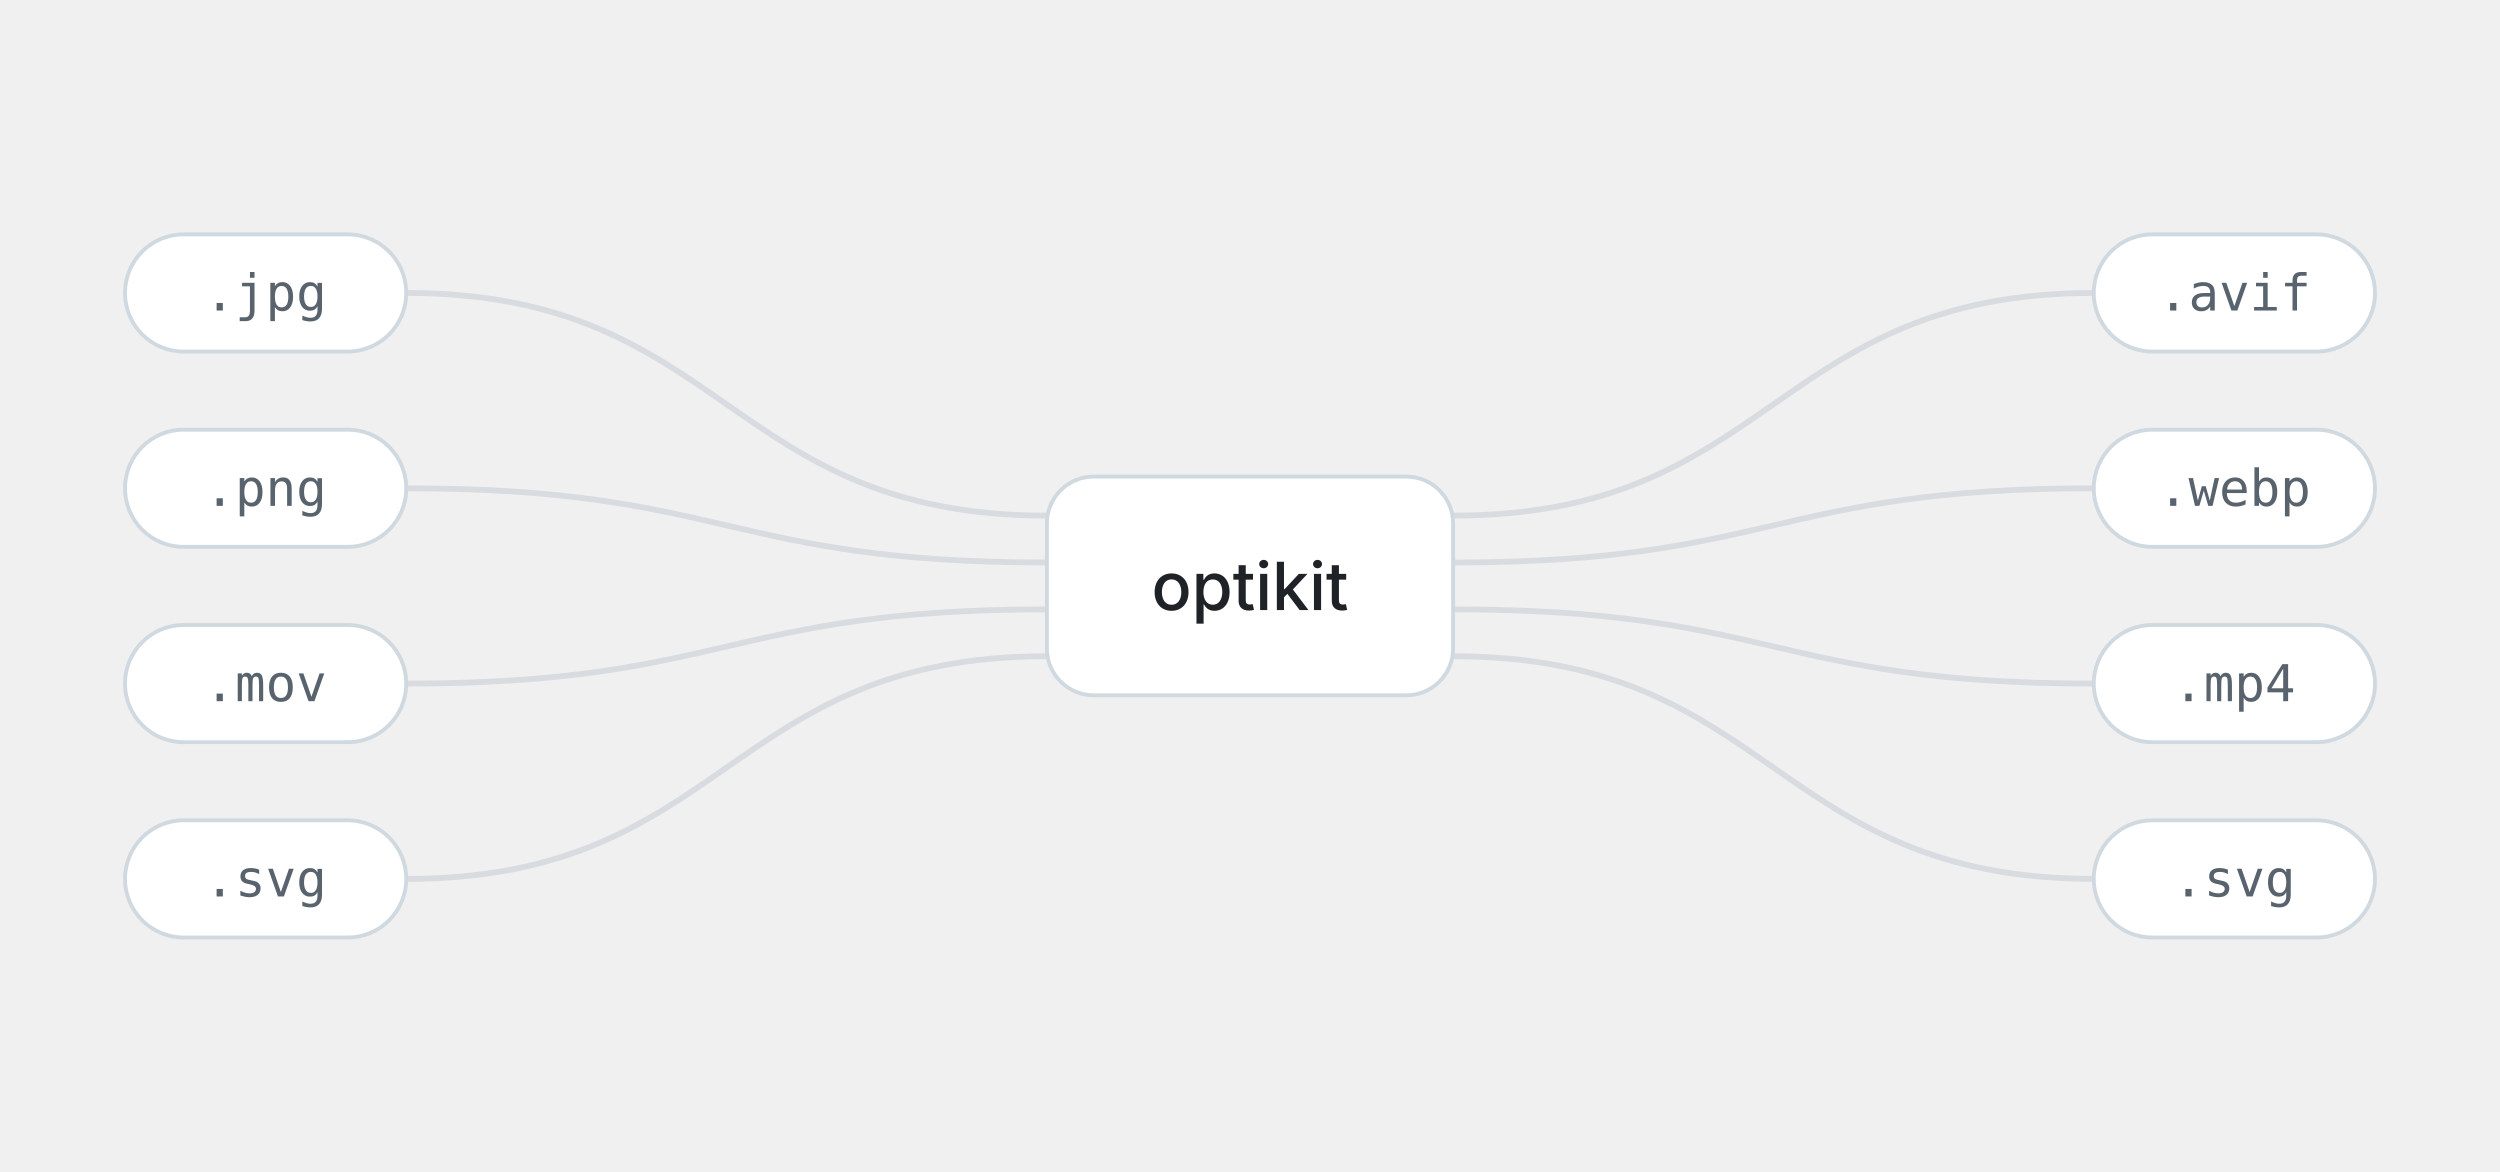
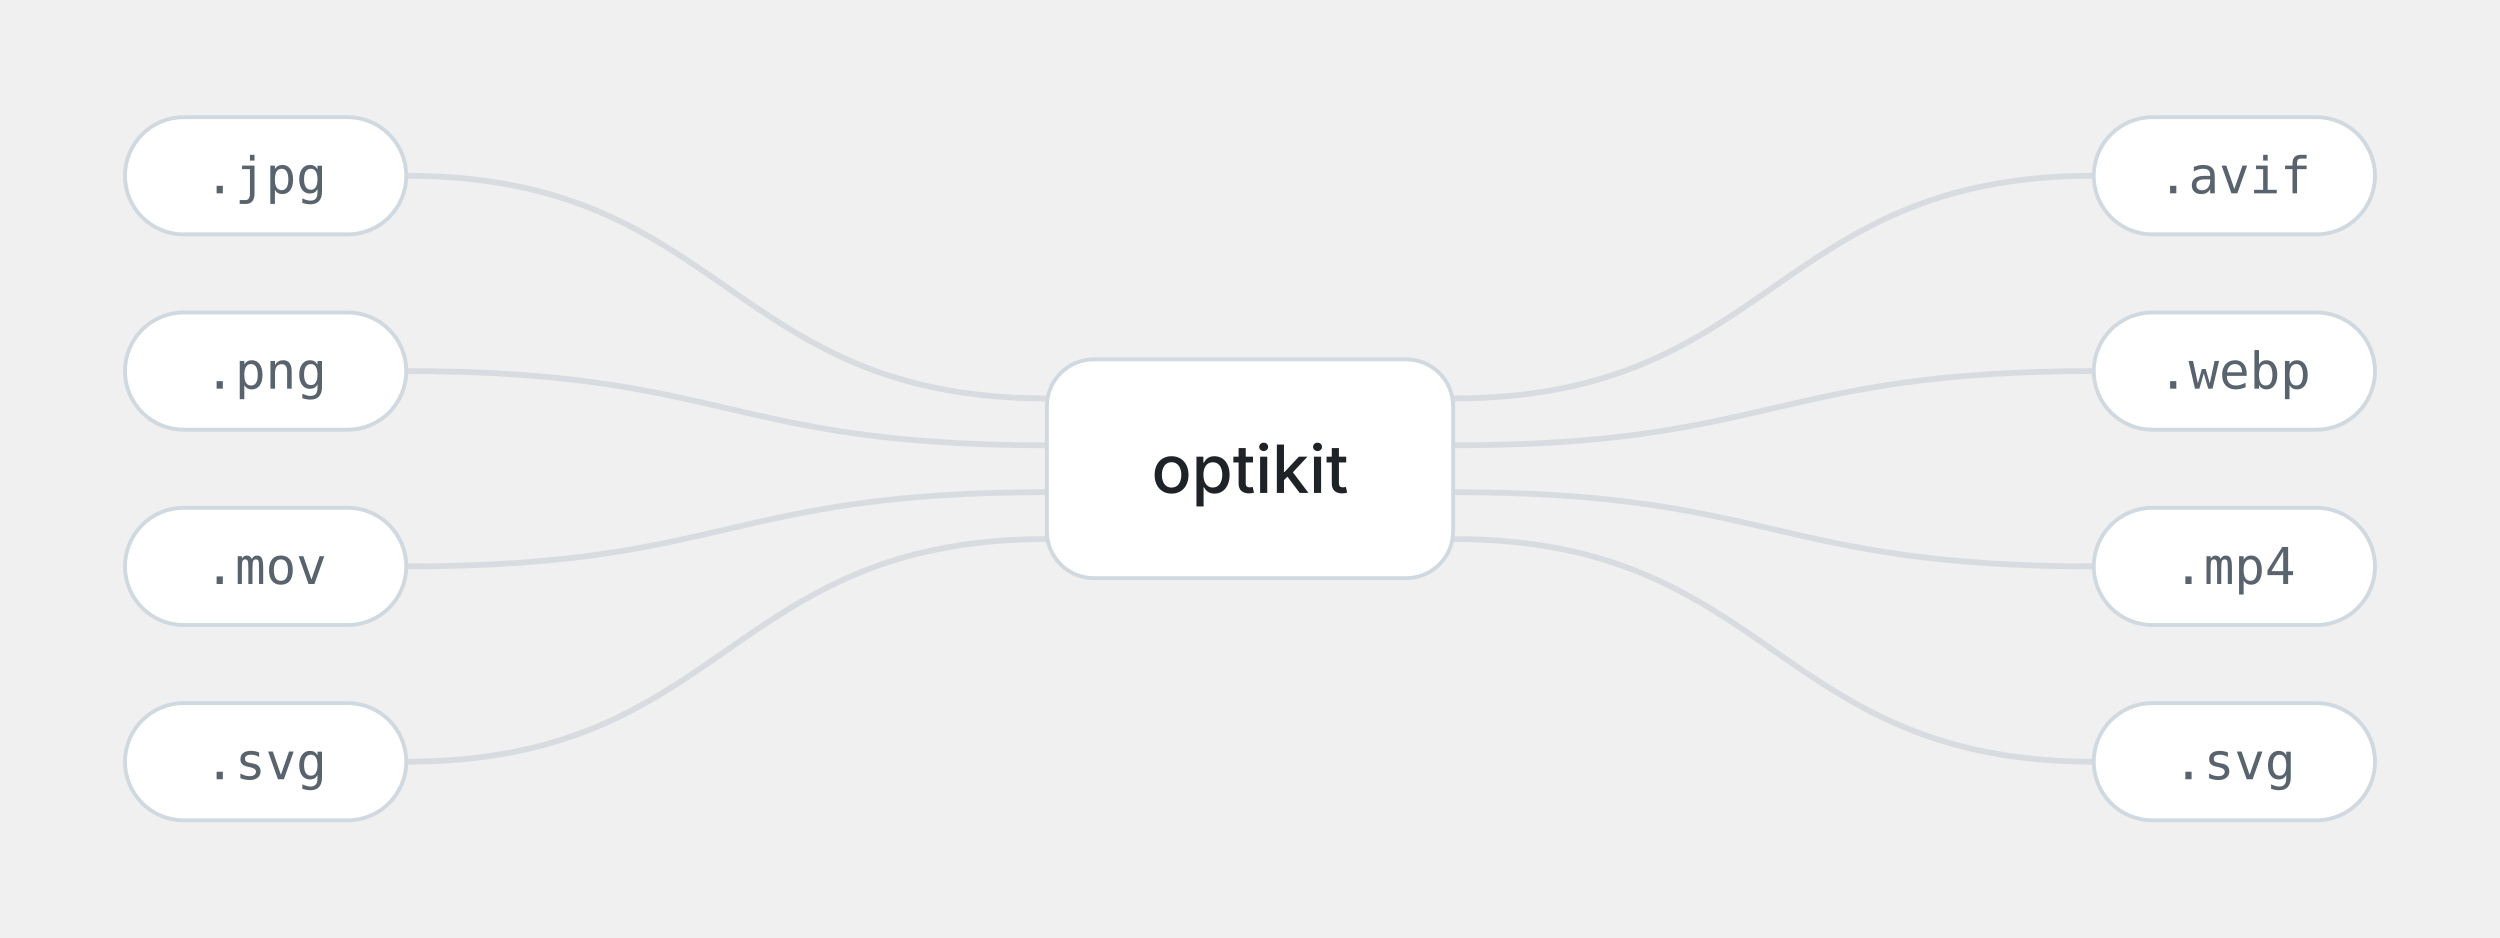
- <svg xmlns="http://www.w3.org/2000/svg" viewBox="0 50 640 300" width="640" height="300" role="img" aria-labelledby="ok-title">
+ <svg xmlns="http://www.w3.org/2000/svg" viewBox="0 80 640 240" width="640" height="240" role="img" aria-labelledby="ok-title">
  <style>
.ok-line{fill:none;stroke:#d8dce1;stroke-width:1.5}
.ok-pulse{fill:none;stroke-width:2;stroke-linecap:round}
.ok-pill{fill:#ffffff;stroke:#d1d9e0}
.ok-label{font:13px ui-monospace,SFMono-Regular,Menlo,monospace;fill:#59636e;text-anchor:middle;dominant-baseline:central}
.ok-chip{fill:#ffffff;stroke:#d1d9e0}
.ok-chip-label{font:500 17px system-ui,-apple-system,"Segoe UI",sans-serif;fill:#1f2328;text-anchor:middle;dominant-baseline:central}
.ok-glow{fill:none;stroke:url(#ok-sunset);stroke-width:2}
.ok-glow-blur{fill:none;stroke:url(#ok-sunset);stroke-width:8;filter:blur(8px)}
@media (prefers-reduced-motion:reduce){.ok-pulse,.ok-lit{display:none}}
</style>
  <defs>
    <linearGradient id="ok-sunset" gradientUnits="userSpaceOnUse" x1="268" y1="0" x2="372" y2="0">
      <stop stop-color="#3fb2f5" />
      <stop offset="1" stop-color="#ff7c54" />
    </linearGradient>
    <linearGradient id="ok-g0" gradientUnits="userSpaceOnUse" x1="104" y1="125" x2="22" y2="96.5">
      <stop stop-color="#3fb2f5" stop-opacity="0" />
      <stop stop-color="#3fb2f5" />
      <stop offset="1" stop-color="#cdeafc" stop-opacity="0" />
      <animate attributeName="x1" values="104;104;350;350" keyTimes="0;0;0.214;1" dur="4.2s" repeatCount="indefinite" />
      <animate attributeName="y1" values="125;125;210.5;210.5" keyTimes="0;0;0.214;1" dur="4.2s" repeatCount="indefinite" />
      <animate attributeName="x2" values="22;22;268;268" keyTimes="0;0;0.214;1" dur="4.2s" repeatCount="indefinite" />
      <animate attributeName="y2" values="96.5;96.5;182;182" keyTimes="0;0;0.214;1" dur="4.2s" repeatCount="indefinite" />
    </linearGradient>
    <linearGradient id="ok-g1" gradientUnits="userSpaceOnUse" x1="104" y1="175" x2="22" y2="165.5">
      <stop stop-color="#3fb2f5" stop-opacity="0" />
      <stop stop-color="#3fb2f5" />
      <stop offset="1" stop-color="#cdeafc" stop-opacity="0" />
      <animate attributeName="x1" values="104;104;350;350" keyTimes="0;0.026;0.24;1" dur="4.2s" repeatCount="indefinite" />
      <animate attributeName="y1" values="175;175;203.5;203.5" keyTimes="0;0.026;0.24;1" dur="4.2s" repeatCount="indefinite" />
      <animate attributeName="x2" values="22;22;268;268" keyTimes="0;0.026;0.24;1" dur="4.2s" repeatCount="indefinite" />
      <animate attributeName="y2" values="165.5;165.5;194;194" keyTimes="0;0.026;0.24;1" dur="4.2s" repeatCount="indefinite" />
    </linearGradient>
    <linearGradient id="ok-g2" gradientUnits="userSpaceOnUse" x1="104" y1="225" x2="22" y2="234.5">
      <stop stop-color="#3fb2f5" stop-opacity="0" />
      <stop stop-color="#3fb2f5" />
      <stop offset="1" stop-color="#cdeafc" stop-opacity="0" />
      <animate attributeName="x1" values="104;104;350;350" keyTimes="0;0.052;0.267;1" dur="4.2s" repeatCount="indefinite" />
      <animate attributeName="y1" values="225;225;196.5;196.5" keyTimes="0;0.052;0.267;1" dur="4.2s" repeatCount="indefinite" />
      <animate attributeName="x2" values="22;22;268;268" keyTimes="0;0.052;0.267;1" dur="4.2s" repeatCount="indefinite" />
      <animate attributeName="y2" values="234.5;234.5;206;206" keyTimes="0;0.052;0.267;1" dur="4.2s" repeatCount="indefinite" />
    </linearGradient>
    <linearGradient id="ok-g3" gradientUnits="userSpaceOnUse" x1="104" y1="275" x2="22" y2="303.5">
      <stop stop-color="#3fb2f5" stop-opacity="0" />
      <stop stop-color="#3fb2f5" />
      <stop offset="1" stop-color="#cdeafc" stop-opacity="0" />
      <animate attributeName="x1" values="104;104;350;350" keyTimes="0;0.079;0.293;1" dur="4.2s" repeatCount="indefinite" />
      <animate attributeName="y1" values="275;275;189.5;189.5" keyTimes="0;0.079;0.293;1" dur="4.2s" repeatCount="indefinite" />
      <animate attributeName="x2" values="22;22;268;268" keyTimes="0;0.079;0.293;1" dur="4.2s" repeatCount="indefinite" />
      <animate attributeName="y2" values="303.5;303.5;218;218" keyTimes="0;0.079;0.293;1" dur="4.2s" repeatCount="indefinite" />
    </linearGradient>
    <linearGradient id="ok-g4" gradientUnits="userSpaceOnUse" x1="372" y1="182" x2="290" y2="210.5">
      <stop stop-color="#ff7c54" stop-opacity="0" />
      <stop stop-color="#ff7c54" />
      <stop offset="1" stop-color="#ffb27a" stop-opacity="0" />
      <animate attributeName="x1" values="372;372;618;618" keyTimes="0;0.238;0.452;1" dur="4.2s" repeatCount="indefinite" />
      <animate attributeName="y1" values="182;182;96.5;96.5" keyTimes="0;0.238;0.452;1" dur="4.2s" repeatCount="indefinite" />
      <animate attributeName="x2" values="290;290;536;536" keyTimes="0;0.238;0.452;1" dur="4.2s" repeatCount="indefinite" />
      <animate attributeName="y2" values="210.5;210.5;125;125" keyTimes="0;0.238;0.452;1" dur="4.2s" repeatCount="indefinite" />
    </linearGradient>
    <linearGradient id="ok-g5" gradientUnits="userSpaceOnUse" x1="372" y1="194" x2="290" y2="203.5">
      <stop stop-color="#ff7c54" stop-opacity="0" />
      <stop stop-color="#ff7c54" />
      <stop offset="1" stop-color="#ffb27a" stop-opacity="0" />
      <animate attributeName="x1" values="372;372;618;618" keyTimes="0;0.264;0.479;1" dur="4.2s" repeatCount="indefinite" />
      <animate attributeName="y1" values="194;194;165.5;165.5" keyTimes="0;0.264;0.479;1" dur="4.2s" repeatCount="indefinite" />
      <animate attributeName="x2" values="290;290;536;536" keyTimes="0;0.264;0.479;1" dur="4.2s" repeatCount="indefinite" />
      <animate attributeName="y2" values="203.5;203.5;175;175" keyTimes="0;0.264;0.479;1" dur="4.2s" repeatCount="indefinite" />
    </linearGradient>
    <linearGradient id="ok-g6" gradientUnits="userSpaceOnUse" x1="372" y1="206" x2="290" y2="196.5">
      <stop stop-color="#ff7c54" stop-opacity="0" />
      <stop stop-color="#ff7c54" />
      <stop offset="1" stop-color="#ffb27a" stop-opacity="0" />
      <animate attributeName="x1" values="372;372;618;618" keyTimes="0;0.29;0.505;1" dur="4.2s" repeatCount="indefinite" />
      <animate attributeName="y1" values="206;206;234.5;234.5" keyTimes="0;0.29;0.505;1" dur="4.2s" repeatCount="indefinite" />
      <animate attributeName="x2" values="290;290;536;536" keyTimes="0;0.29;0.505;1" dur="4.2s" repeatCount="indefinite" />
      <animate attributeName="y2" values="196.5;196.5;225;225" keyTimes="0;0.29;0.505;1" dur="4.2s" repeatCount="indefinite" />
    </linearGradient>
    <linearGradient id="ok-g7" gradientUnits="userSpaceOnUse" x1="372" y1="218" x2="290" y2="189.5">
      <stop stop-color="#ff7c54" stop-opacity="0" />
      <stop stop-color="#ff7c54" />
      <stop offset="1" stop-color="#ffb27a" stop-opacity="0" />
      <animate attributeName="x1" values="372;372;618;618" keyTimes="0;0.317;0.531;1" dur="4.2s" repeatCount="indefinite" />
      <animate attributeName="y1" values="218;218;303.5;303.5" keyTimes="0;0.317;0.531;1" dur="4.2s" repeatCount="indefinite" />
      <animate attributeName="x2" values="290;290;536;536" keyTimes="0;0.317;0.531;1" dur="4.2s" repeatCount="indefinite" />
      <animate attributeName="y2" values="189.5;189.5;275;275" keyTimes="0;0.317;0.531;1" dur="4.2s" repeatCount="indefinite" />
    </linearGradient>
  </defs>
  <path class="ok-line" d="M104 125C186 125 186 182 268 182" />
  <path class="ok-line" d="M104 175C186 175 186 194 268 194" />
  <path class="ok-line" d="M104 225C186 225 186 206 268 206" />
  <path class="ok-line" d="M104 275C186 275 186 218 268 218" />
  <path class="ok-line" d="M372 182C454 182 454 125 536 125" />
  <path class="ok-line" d="M372 194C454 194 454 175 536 175" />
  <path class="ok-line" d="M372 206C454 206 454 225 536 225" />
  <path class="ok-line" d="M372 218C454 218 454 275 536 275" />
  <path class="ok-pulse" d="M104 125C186 125 186 182 268 182" stroke="url(#ok-g0)" />
  <path class="ok-pulse" d="M104 175C186 175 186 194 268 194" stroke="url(#ok-g1)" />
  <path class="ok-pulse" d="M104 225C186 225 186 206 268 206" stroke="url(#ok-g2)" />
  <path class="ok-pulse" d="M104 275C186 275 186 218 268 218" stroke="url(#ok-g3)" />
  <path class="ok-pulse" d="M372 182C454 182 454 125 536 125" stroke="url(#ok-g4)" />
  <path class="ok-pulse" d="M372 194C454 194 454 175 536 175" stroke="url(#ok-g5)" />
  <path class="ok-pulse" d="M372 206C454 206 454 225 536 225" stroke="url(#ok-g6)" />
  <path class="ok-pulse" d="M372 218C454 218 454 275 536 275" stroke="url(#ok-g7)" />
  <rect class="ok-pill" x="32" y="110" width="72" height="30" rx="15" />
  <text class="ok-label" x="68" y="125">.jpg</text>
  <rect class="ok-pill" x="32" y="160" width="72" height="30" rx="15" />
  <text class="ok-label" x="68" y="175">.png</text>
  <rect class="ok-pill" x="32" y="210" width="72" height="30" rx="15" />
  <text class="ok-label" x="68" y="225">.mov</text>
  <rect class="ok-pill" x="32" y="260" width="72" height="30" rx="15" />
  <text class="ok-label" x="68" y="275">.svg</text>
  <rect class="ok-pill" x="536" y="110" width="72" height="30" rx="15" />
  <text class="ok-label" x="572" y="125">.avif</text>
  <rect class="ok-pill" x="536" y="160" width="72" height="30" rx="15" />
  <text class="ok-label" x="572" y="175">.webp</text>
  <rect class="ok-pill" x="536" y="210" width="72" height="30" rx="15" />
  <text class="ok-label" x="572" y="225">.mp4</text>
  <rect class="ok-pill" x="536" y="260" width="72" height="30" rx="15" />
  <text class="ok-label" x="572" y="275">.svg</text>
  <rect class="ok-chip" x="268" y="172" width="104" height="56" rx="12" />
  <g class="ok-lit" opacity="0">
    <rect class="ok-glow-blur" x="268" y="172" width="104" height="56" rx="12" />
    <rect class="ok-glow" x="268" y="172" width="104" height="56" rx="12" />
    <animate attributeName="opacity" values="0;0;1;1;0;0" keyTimes="0;0.143;0.214;0.357;0.429;1" dur="4.2s" repeatCount="indefinite" />
  </g>
  <text class="ok-chip-label" x="320" y="200">optikit</text>
</svg>
